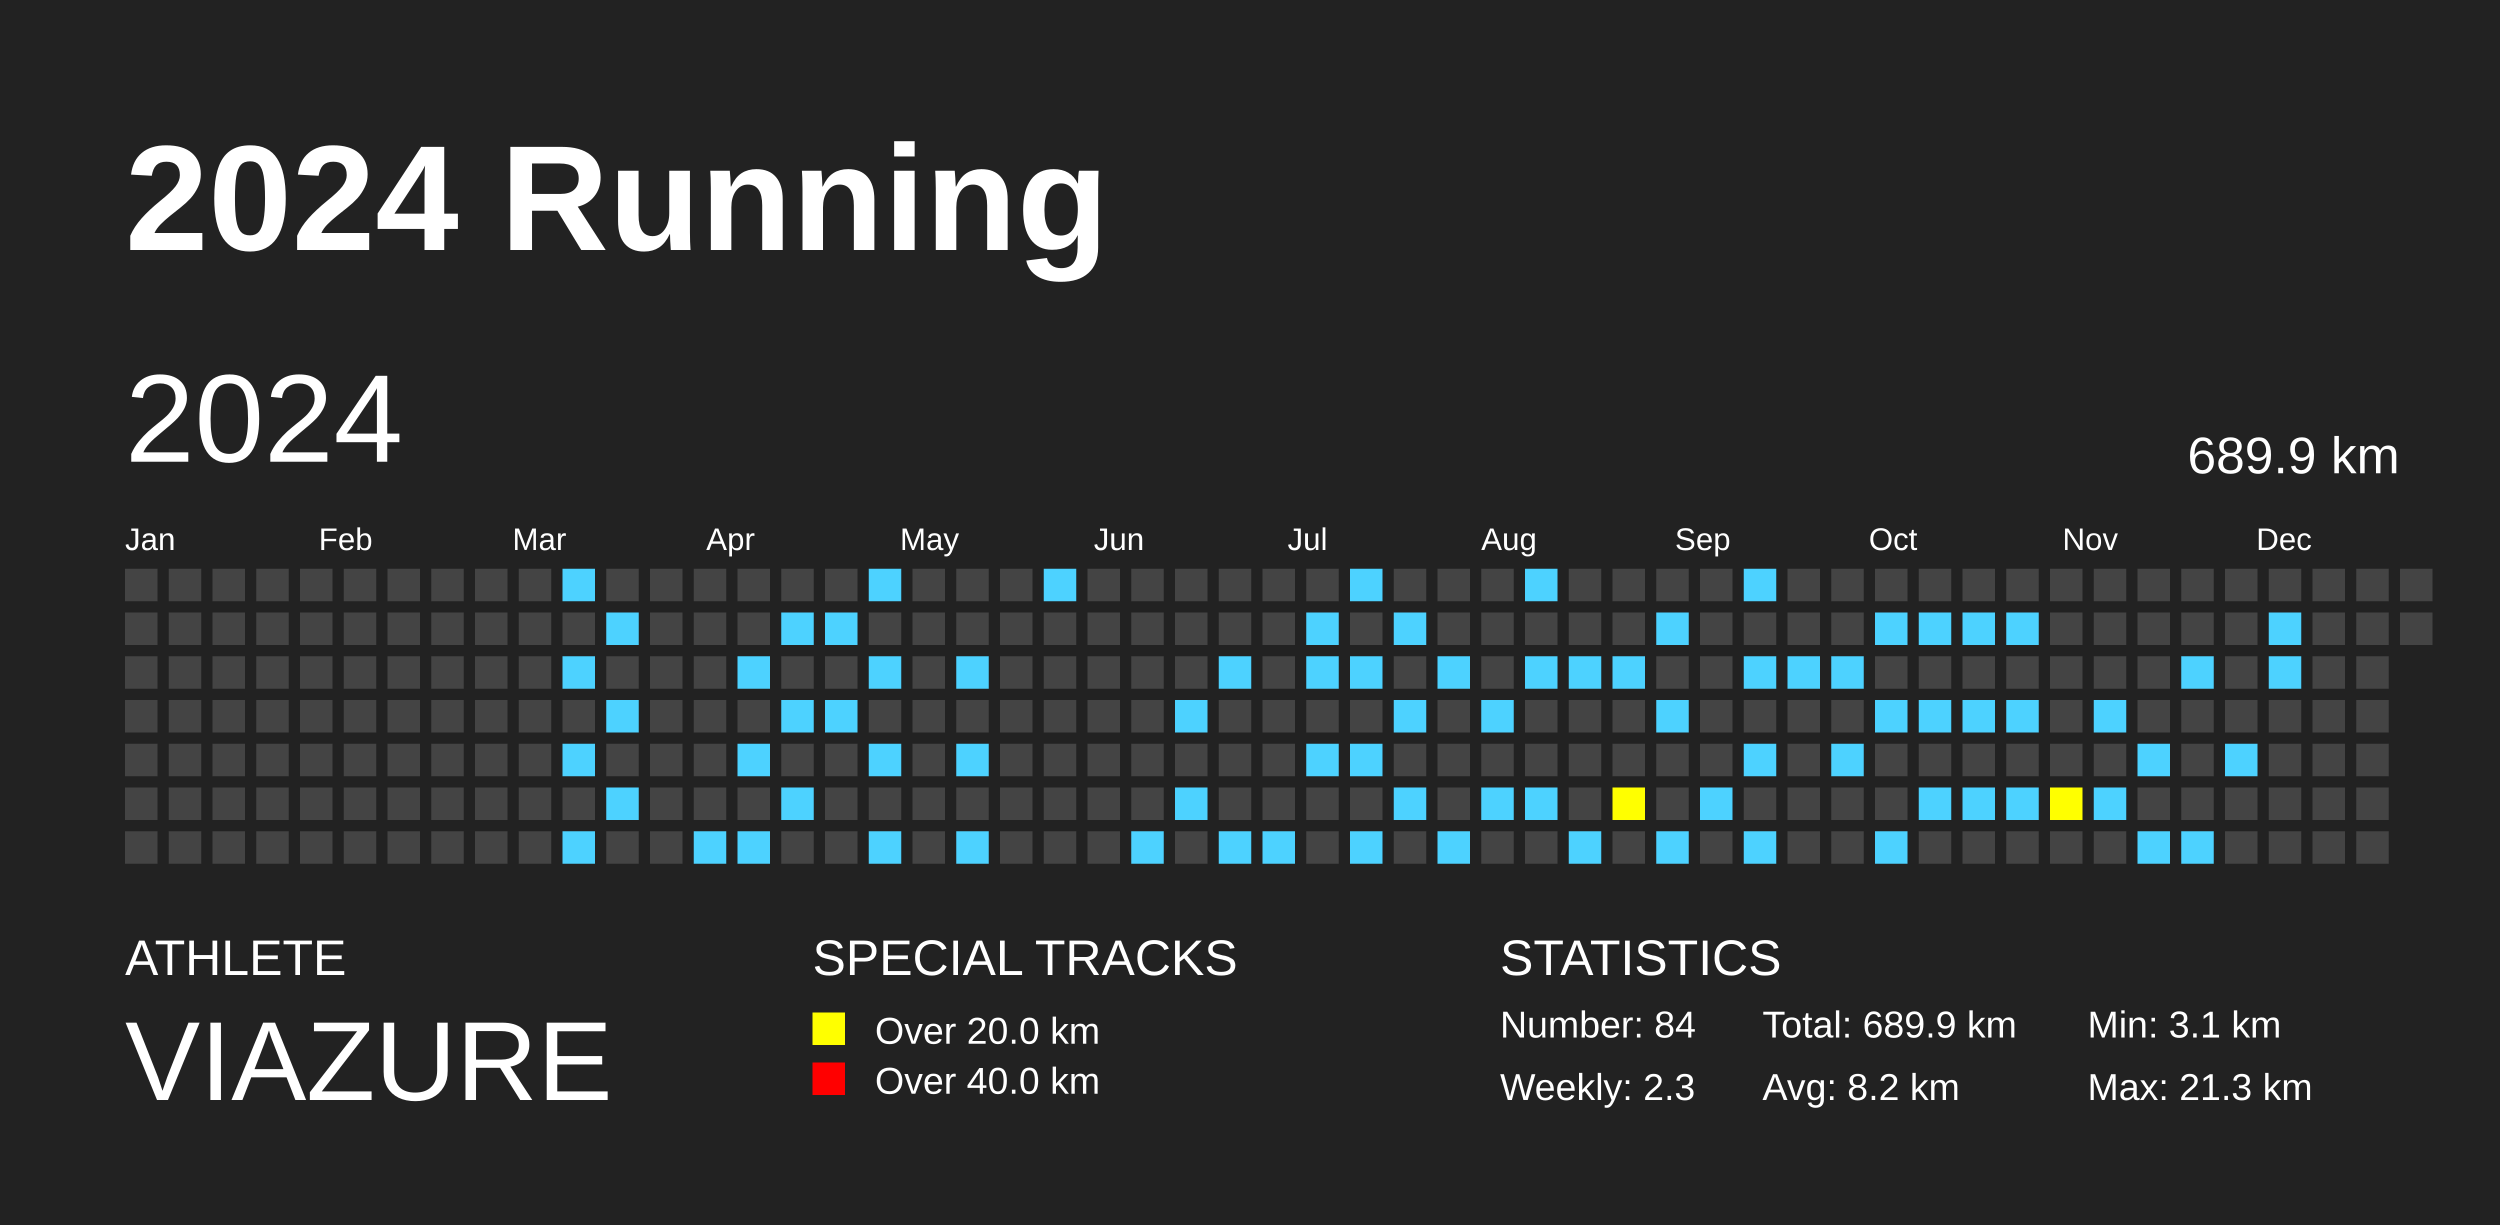
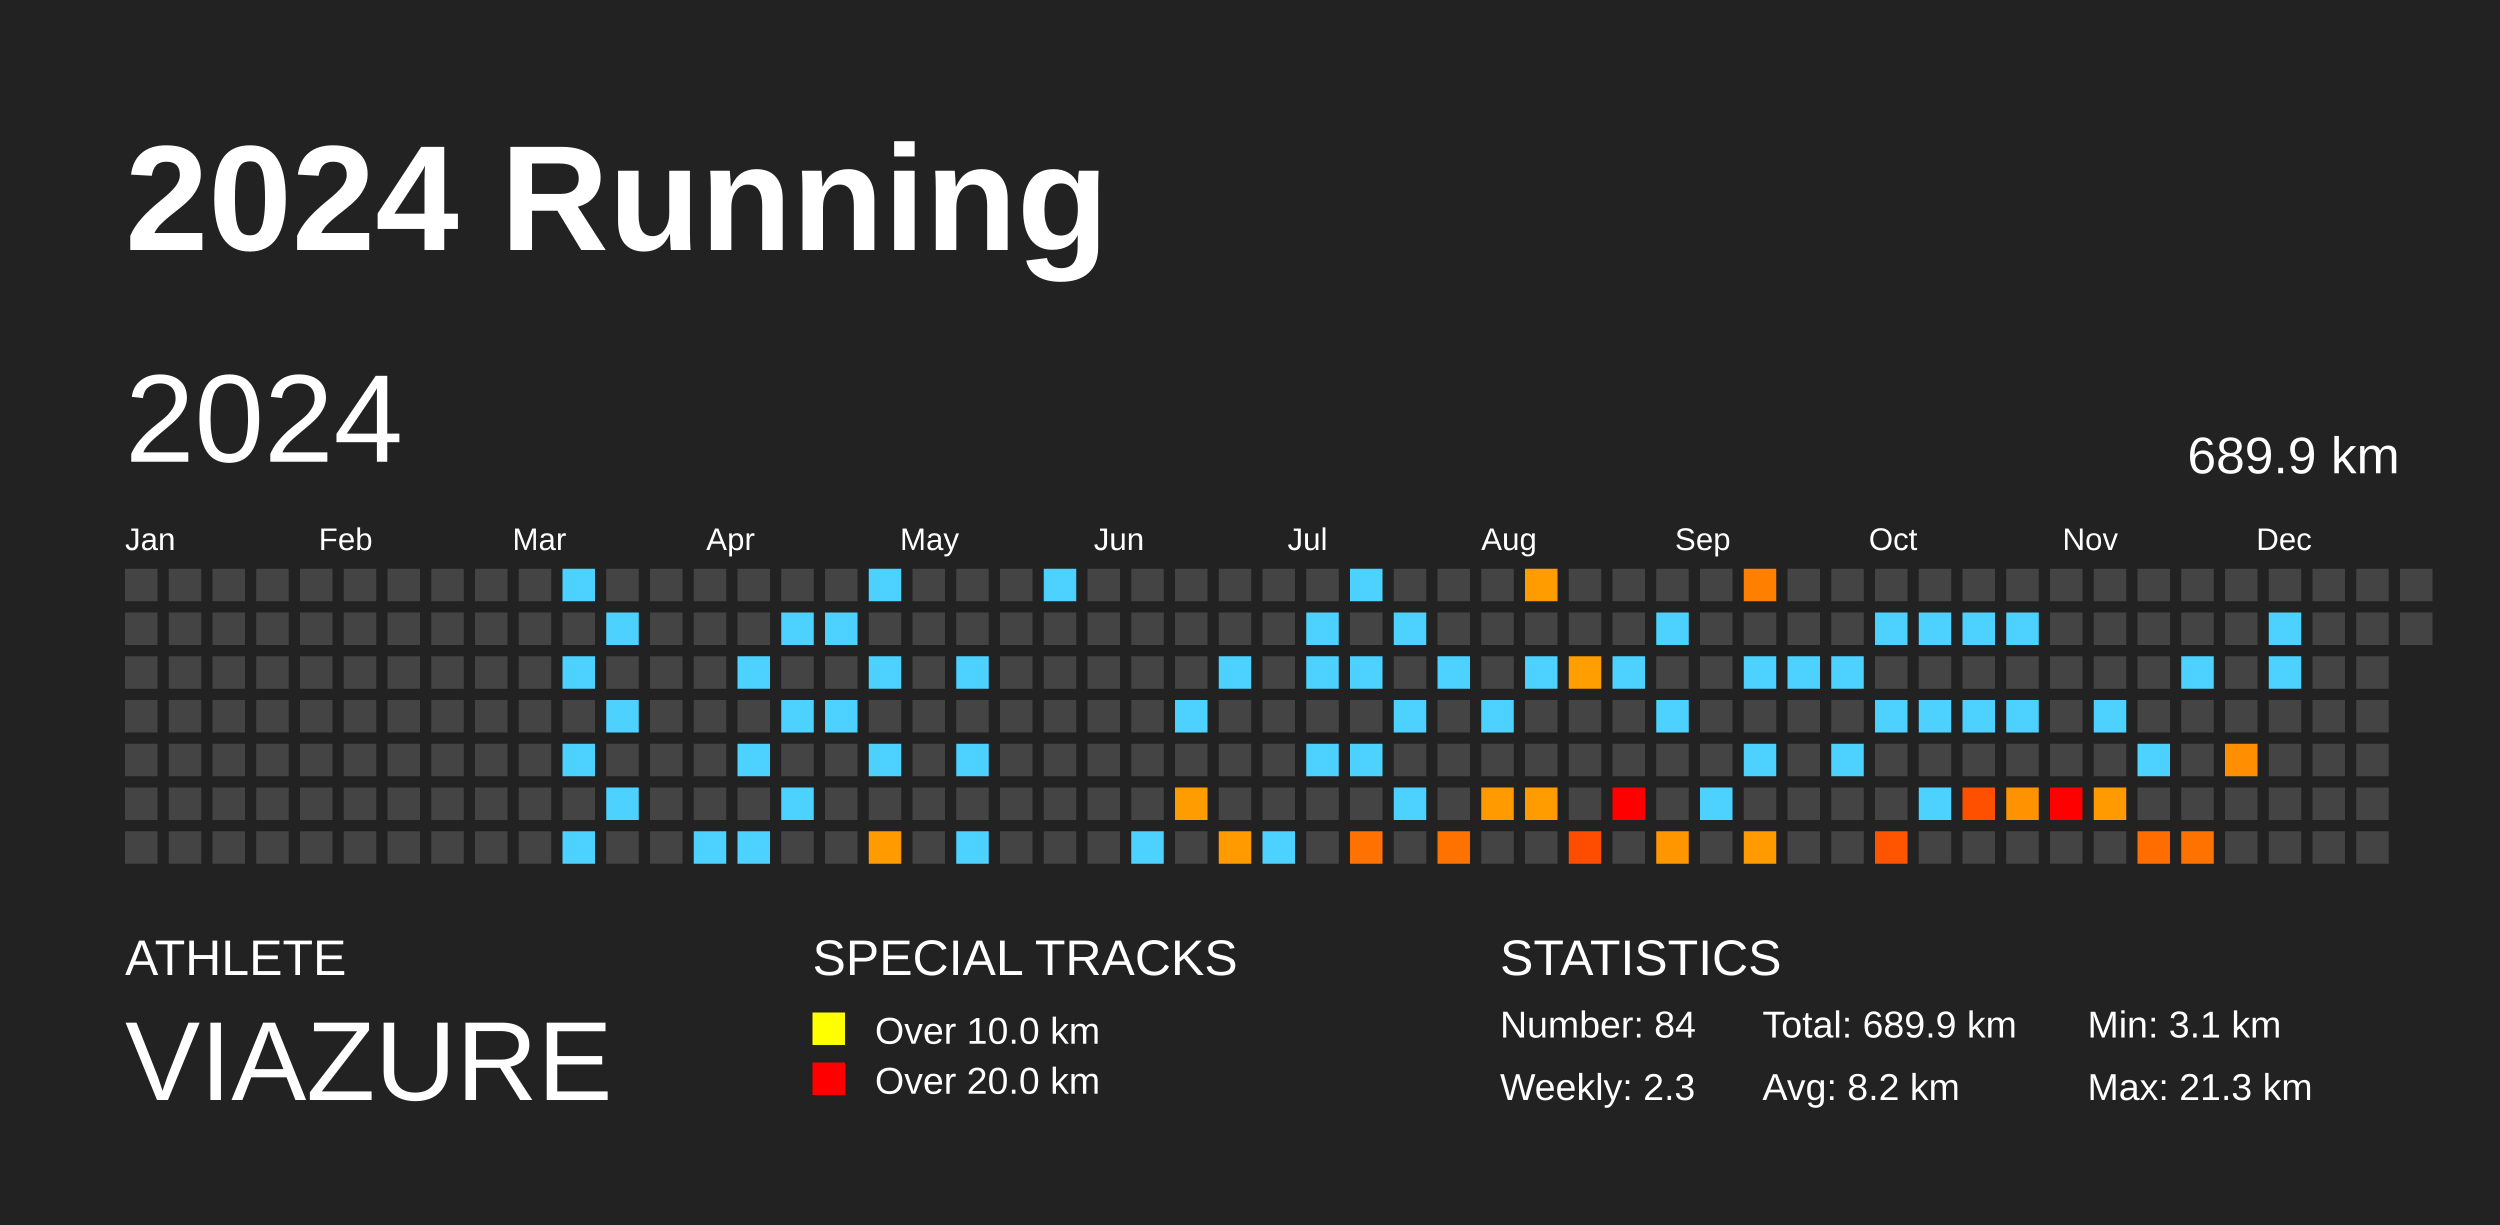
<svg xmlns="http://www.w3.org/2000/svg" baseProfile="full" height="98mm" version="1.1" viewBox="0,0,200,98" width="200mm">
  <defs />
  <rect fill="#222222" height="98" width="200" x="0" y="0" />
  <text fill="#FFFFFF" style="font-size:12px; font-family:Arial; font-weight:bold;" x="10" y="20">2024 Running</text>
  <text fill="#FFFFFF" style="font-size:4px; font-family:Arial" x="10" y="78">ATHLETE</text>
  <text fill="#FFFFFF" style="font-size:9px; font-family:Arial" x="10" y="88">VIAZURE</text>
  <text fill="#FFFFFF" style="font-size:4px; font-family:Arial" x="65" y="78">SPECIAL TRACKS</text>
  <rect fill="yellow" height="2.6" width="2.6" x="65" y="81" />
-   <text fill="#FFFFFF" style="font-size:3px; font-family:Arial" x="70" y="83.5">Over 20.0 km</text>
+   <text fill="#FFFFFF" style="font-size:3px; font-family:Arial" x="70" y="83.5">Over 10.0 km</text>
  <rect fill="red" height="2.6" width="2.6" x="65" y="85" />
-   <text fill="#FFFFFF" style="font-size:3px; font-family:Arial" x="70" y="87.5">Over 40.0 km</text>
+   <text fill="#FFFFFF" style="font-size:3px; font-family:Arial" x="70" y="87.5">Over 20.0 km</text>
  <text fill="#FFFFFF" style="font-size:4px; font-family:Arial" x="120" y="78">STATISTICS</text>
  <text fill="#FFFFFF" style="font-size:3px; font-family:Arial" x="120" y="83">Number: 84</text>
  <text fill="#FFFFFF" style="font-size:3px; font-family:Arial" x="120" y="88">Weekly: 2.3</text>
  <text fill="#FFFFFF" style="font-size:3px; font-family:Arial" x="141" y="83">Total: 689.9 km</text>
  <text fill="#FFFFFF" style="font-size:3px; font-family:Arial" x="141" y="88">Avg: 8.2 km</text>
  <text fill="#FFFFFF" style="font-size:3px; font-family:Arial" x="167" y="83">Min: 3.1 km</text>
  <text fill="#FFFFFF" style="font-size:3px; font-family:Arial" x="167" y="88">Max: 21.3 km</text>
  <text dominant-baseline="hanging" fill="#FFFFFF" style="font-size:10.0px; font-family:Arial;" x="10" y="30">2024</text>
  <text dominant-baseline="hanging" fill="#FFFFFF" style="font-size:4.125px; font-family:Arial;" x="175" y="35">689.9 km</text>
  <text fill="#FFFFFF" style="font-size:2.5px; font-family:Arial" x="10.0" y="44">Jan</text>
  <text fill="#FFFFFF" style="font-size:2.5px; font-family:Arial" x="25.5" y="44">Feb</text>
  <text fill="#FFFFFF" style="font-size:2.5px; font-family:Arial" x="41.0" y="44">Mar</text>
  <text fill="#FFFFFF" style="font-size:2.5px; font-family:Arial" x="56.5" y="44">Apr</text>
  <text fill="#FFFFFF" style="font-size:2.5px; font-family:Arial" x="72.0" y="44">May</text>
  <text fill="#FFFFFF" style="font-size:2.5px; font-family:Arial" x="87.5" y="44">Jun</text>
  <text fill="#FFFFFF" style="font-size:2.5px; font-family:Arial" x="103.0" y="44">Jul</text>
  <text fill="#FFFFFF" style="font-size:2.5px; font-family:Arial" x="118.5" y="44">Aug</text>
  <text fill="#FFFFFF" style="font-size:2.5px; font-family:Arial" x="134.0" y="44">Sep</text>
  <text fill="#FFFFFF" style="font-size:2.5px; font-family:Arial" x="149.5" y="44">Oct</text>
  <text fill="#FFFFFF" style="font-size:2.5px; font-family:Arial" x="165.0" y="44">Nov</text>
  <text fill="#FFFFFF" style="font-size:2.5px; font-family:Arial" x="180.5" y="44">Dec</text>
  <rect fill="#444444" height="2.6" width="2.6" x="10.0" y="45.5" />
  <rect fill="#444444" height="2.6" width="2.6" x="10.0" y="49.0" />
  <rect fill="#444444" height="2.6" width="2.6" x="10.0" y="52.5" />
  <rect fill="#444444" height="2.6" width="2.6" x="10.0" y="56.0" />
  <rect fill="#444444" height="2.6" width="2.6" x="10.0" y="59.5" />
  <rect fill="#444444" height="2.6" width="2.6" x="10.0" y="63.0" />
  <rect fill="#444444" height="2.6" width="2.6" x="10.0" y="66.5" />
  <rect fill="#444444" height="2.6" width="2.6" x="13.5" y="45.5" />
  <rect fill="#444444" height="2.6" width="2.6" x="13.5" y="49.0" />
  <rect fill="#444444" height="2.6" width="2.6" x="13.5" y="52.5" />
  <rect fill="#444444" height="2.6" width="2.6" x="13.5" y="56.0" />
  <rect fill="#444444" height="2.6" width="2.6" x="13.5" y="59.5" />
  <rect fill="#444444" height="2.6" width="2.6" x="13.5" y="63.0" />
  <rect fill="#444444" height="2.6" width="2.6" x="13.5" y="66.5" />
  <rect fill="#444444" height="2.6" width="2.6" x="17.0" y="45.5" />
  <rect fill="#444444" height="2.6" width="2.6" x="17.0" y="49.0" />
  <rect fill="#444444" height="2.6" width="2.6" x="17.0" y="52.5" />
  <rect fill="#444444" height="2.6" width="2.6" x="17.0" y="56.0" />
  <rect fill="#444444" height="2.6" width="2.6" x="17.0" y="59.5" />
  <rect fill="#444444" height="2.6" width="2.6" x="17.0" y="63.0" />
  <rect fill="#444444" height="2.6" width="2.6" x="17.0" y="66.5" />
  <rect fill="#444444" height="2.6" width="2.6" x="20.5" y="45.5" />
  <rect fill="#444444" height="2.6" width="2.6" x="20.5" y="49.0" />
  <rect fill="#444444" height="2.6" width="2.6" x="20.5" y="52.5" />
  <rect fill="#444444" height="2.6" width="2.6" x="20.5" y="56.0" />
  <rect fill="#444444" height="2.6" width="2.6" x="20.5" y="59.5" />
  <rect fill="#444444" height="2.6" width="2.6" x="20.5" y="63.0" />
  <rect fill="#444444" height="2.6" width="2.6" x="20.5" y="66.5" />
  <rect fill="#444444" height="2.6" width="2.6" x="24.0" y="45.5" />
  <rect fill="#444444" height="2.6" width="2.6" x="24.0" y="49.0" />
  <rect fill="#444444" height="2.6" width="2.6" x="24.0" y="52.5" />
  <rect fill="#444444" height="2.6" width="2.6" x="24.0" y="56.0" />
  <rect fill="#444444" height="2.6" width="2.6" x="24.0" y="59.5" />
  <rect fill="#444444" height="2.6" width="2.6" x="24.0" y="63.0" />
  <rect fill="#444444" height="2.6" width="2.6" x="24.0" y="66.5" />
  <rect fill="#444444" height="2.6" width="2.6" x="27.5" y="45.5" />
  <rect fill="#444444" height="2.6" width="2.6" x="27.5" y="49.0" />
  <rect fill="#444444" height="2.6" width="2.6" x="27.5" y="52.5" />
  <rect fill="#444444" height="2.6" width="2.6" x="27.5" y="56.0" />
  <rect fill="#444444" height="2.6" width="2.6" x="27.5" y="59.5" />
  <rect fill="#444444" height="2.6" width="2.6" x="27.5" y="63.0" />
  <rect fill="#444444" height="2.6" width="2.6" x="27.5" y="66.5" />
  <rect fill="#444444" height="2.6" width="2.6" x="31.0" y="45.5" />
  <rect fill="#444444" height="2.6" width="2.6" x="31.0" y="49.0" />
  <rect fill="#444444" height="2.6" width="2.6" x="31.0" y="52.5" />
  <rect fill="#444444" height="2.6" width="2.6" x="31.0" y="56.0" />
  <rect fill="#444444" height="2.6" width="2.6" x="31.0" y="59.5" />
  <rect fill="#444444" height="2.6" width="2.6" x="31.0" y="63.0" />
  <rect fill="#444444" height="2.6" width="2.6" x="31.0" y="66.5" />
  <rect fill="#444444" height="2.6" width="2.6" x="34.5" y="45.5" />
  <rect fill="#444444" height="2.6" width="2.6" x="34.5" y="49.0" />
  <rect fill="#444444" height="2.6" width="2.6" x="34.5" y="52.5" />
  <rect fill="#444444" height="2.6" width="2.6" x="34.5" y="56.0" />
  <rect fill="#444444" height="2.6" width="2.6" x="34.5" y="59.5" />
  <rect fill="#444444" height="2.6" width="2.6" x="34.5" y="63.0" />
  <rect fill="#444444" height="2.6" width="2.6" x="34.5" y="66.5" />
  <rect fill="#444444" height="2.6" width="2.6" x="38.0" y="45.5" />
  <rect fill="#444444" height="2.6" width="2.6" x="38.0" y="49.0" />
  <rect fill="#444444" height="2.6" width="2.6" x="38.0" y="52.5" />
  <rect fill="#444444" height="2.6" width="2.6" x="38.0" y="56.0" />
  <rect fill="#444444" height="2.6" width="2.6" x="38.0" y="59.5" />
  <rect fill="#444444" height="2.6" width="2.6" x="38.0" y="63.0" />
  <rect fill="#444444" height="2.6" width="2.6" x="38.0" y="66.5" />
  <rect fill="#444444" height="2.6" width="2.6" x="41.5" y="45.5" />
  <rect fill="#444444" height="2.6" width="2.6" x="41.5" y="49.0" />
  <rect fill="#444444" height="2.6" width="2.6" x="41.5" y="52.5" />
  <rect fill="#444444" height="2.6" width="2.6" x="41.5" y="56.0" />
  <rect fill="#444444" height="2.6" width="2.6" x="41.5" y="59.5" />
  <rect fill="#444444" height="2.6" width="2.6" x="41.5" y="63.0" />
  <rect fill="#444444" height="2.6" width="2.6" x="41.5" y="66.5" />
-   <rect fill="#4DD2FF" height="2.6" width="2.6" x="45.0" y="45.5" />
+   <rect fill="#4dd2ff" height="2.6" width="2.6" x="45.0" y="45.5" />
  <rect fill="#444444" height="2.6" width="2.6" x="45.0" y="49.0" />
-   <rect fill="#4DD2FF" height="2.6" width="2.6" x="45.0" y="52.5" />
+   <rect fill="#4dd2ff" height="2.6" width="2.6" x="45.0" y="52.5" />
  <rect fill="#444444" height="2.6" width="2.6" x="45.0" y="56.0" />
-   <rect fill="#4DD2FF" height="2.6" width="2.6" x="45.0" y="59.5" />
+   <rect fill="#4dd2ff" height="2.6" width="2.6" x="45.0" y="59.5" />
  <rect fill="#444444" height="2.6" width="2.6" x="45.0" y="63.0" />
-   <rect fill="#4DD2FF" height="2.6" width="2.6" x="45.0" y="66.5" />
+   <rect fill="#4dd2ff" height="2.6" width="2.6" x="45.0" y="66.5" />
  <rect fill="#444444" height="2.6" width="2.6" x="48.5" y="45.5" />
-   <rect fill="#4DD2FF" height="2.6" width="2.6" x="48.5" y="49.0" />
+   <rect fill="#4dd2ff" height="2.6" width="2.6" x="48.5" y="49.0" />
  <rect fill="#444444" height="2.6" width="2.6" x="48.5" y="52.5" />
-   <rect fill="#4DD2FF" height="2.6" width="2.6" x="48.5" y="56.0" />
+   <rect fill="#4dd2ff" height="2.6" width="2.6" x="48.5" y="56.0" />
  <rect fill="#444444" height="2.6" width="2.6" x="48.5" y="59.5" />
-   <rect fill="#4DD2FF" height="2.6" width="2.6" x="48.5" y="63.0" />
+   <rect fill="#4dd2ff" height="2.6" width="2.6" x="48.5" y="63.0" />
  <rect fill="#444444" height="2.6" width="2.6" x="48.5" y="66.5" />
  <rect fill="#444444" height="2.6" width="2.6" x="52.0" y="45.5" />
  <rect fill="#444444" height="2.6" width="2.6" x="52.0" y="49.0" />
  <rect fill="#444444" height="2.6" width="2.6" x="52.0" y="52.5" />
  <rect fill="#444444" height="2.6" width="2.6" x="52.0" y="56.0" />
  <rect fill="#444444" height="2.6" width="2.6" x="52.0" y="59.5" />
  <rect fill="#444444" height="2.6" width="2.6" x="52.0" y="63.0" />
  <rect fill="#444444" height="2.6" width="2.6" x="52.0" y="66.5" />
  <rect fill="#444444" height="2.6" width="2.6" x="55.5" y="45.5" />
  <rect fill="#444444" height="2.6" width="2.6" x="55.5" y="49.0" />
  <rect fill="#444444" height="2.6" width="2.6" x="55.5" y="52.5" />
  <rect fill="#444444" height="2.6" width="2.6" x="55.5" y="56.0" />
  <rect fill="#444444" height="2.6" width="2.6" x="55.5" y="59.5" />
  <rect fill="#444444" height="2.6" width="2.6" x="55.5" y="63.0" />
-   <rect fill="#4DD2FF" height="2.6" width="2.6" x="55.5" y="66.5" />
+   <rect fill="#4dd2ff" height="2.6" width="2.6" x="55.5" y="66.5" />
  <rect fill="#444444" height="2.6" width="2.6" x="59.0" y="45.5" />
  <rect fill="#444444" height="2.6" width="2.6" x="59.0" y="49.0" />
-   <rect fill="#4DD2FF" height="2.6" width="2.6" x="59.0" y="52.5" />
+   <rect fill="#4dd2ff" height="2.6" width="2.6" x="59.0" y="52.5" />
  <rect fill="#444444" height="2.6" width="2.6" x="59.0" y="56.0" />
-   <rect fill="#4DD2FF" height="2.6" width="2.6" x="59.0" y="59.5" />
+   <rect fill="#4dd2ff" height="2.6" width="2.6" x="59.0" y="59.5" />
  <rect fill="#444444" height="2.6" width="2.6" x="59.0" y="63.0" />
-   <rect fill="#4DD2FF" height="2.6" width="2.6" x="59.0" y="66.5" />
+   <rect fill="#4dd2ff" height="2.6" width="2.6" x="59.0" y="66.5" />
  <rect fill="#444444" height="2.6" width="2.6" x="62.5" y="45.5" />
-   <rect fill="#4DD2FF" height="2.6" width="2.6" x="62.5" y="49.0" />
+   <rect fill="#4dd2ff" height="2.6" width="2.6" x="62.5" y="49.0" />
  <rect fill="#444444" height="2.6" width="2.6" x="62.5" y="52.5" />
-   <rect fill="#4DD2FF" height="2.6" width="2.6" x="62.5" y="56.0" />
+   <rect fill="#4dd2ff" height="2.6" width="2.6" x="62.5" y="56.0" />
  <rect fill="#444444" height="2.6" width="2.6" x="62.5" y="59.5" />
-   <rect fill="#4DD2FF" height="2.6" width="2.6" x="62.5" y="63.0" />
+   <rect fill="#4dd2ff" height="2.6" width="2.6" x="62.5" y="63.0" />
  <rect fill="#444444" height="2.6" width="2.6" x="62.5" y="66.5" />
  <rect fill="#444444" height="2.6" width="2.6" x="66.0" y="45.5" />
-   <rect fill="#4DD2FF" height="2.6" width="2.6" x="66.0" y="49.0" />
+   <rect fill="#4dd2ff" height="2.6" width="2.6" x="66.0" y="49.0" />
  <rect fill="#444444" height="2.6" width="2.6" x="66.0" y="52.5" />
-   <rect fill="#4DD2FF" height="2.6" width="2.6" x="66.0" y="56.0" />
+   <rect fill="#4dd2ff" height="2.6" width="2.6" x="66.0" y="56.0" />
  <rect fill="#444444" height="2.6" width="2.6" x="66.0" y="59.5" />
  <rect fill="#444444" height="2.6" width="2.6" x="66.0" y="63.0" />
  <rect fill="#444444" height="2.6" width="2.6" x="66.0" y="66.5" />
-   <rect fill="#4DD2FF" height="2.6" width="2.6" x="69.5" y="45.5" />
+   <rect fill="#4dd2ff" height="2.6" width="2.6" x="69.5" y="45.5" />
  <rect fill="#444444" height="2.6" width="2.6" x="69.5" y="49.0" />
-   <rect fill="#4DD2FF" height="2.6" width="2.6" x="69.5" y="52.5" />
+   <rect fill="#4dd2ff" height="2.6" width="2.6" x="69.5" y="52.5" />
  <rect fill="#444444" height="2.6" width="2.6" x="69.5" y="56.0" />
-   <rect fill="#4DD2FF" height="2.6" width="2.6" x="69.5" y="59.5" />
+   <rect fill="#4dd2ff" height="2.6" width="2.6" x="69.5" y="59.5" />
  <rect fill="#444444" height="2.6" width="2.6" x="69.5" y="63.0" />
-   <rect fill="#4DD2FF" height="2.6" width="2.6" x="69.5" y="66.5" />
+   <rect fill="#ff9b00" height="2.6" width="2.6" x="69.5" y="66.5" />
  <rect fill="#444444" height="2.6" width="2.6" x="73.0" y="45.5" />
  <rect fill="#444444" height="2.6" width="2.6" x="73.0" y="49.0" />
  <rect fill="#444444" height="2.6" width="2.6" x="73.0" y="52.5" />
  <rect fill="#444444" height="2.6" width="2.6" x="73.0" y="56.0" />
  <rect fill="#444444" height="2.6" width="2.6" x="73.0" y="59.5" />
  <rect fill="#444444" height="2.6" width="2.6" x="73.0" y="63.0" />
  <rect fill="#444444" height="2.6" width="2.6" x="73.0" y="66.5" />
  <rect fill="#444444" height="2.6" width="2.6" x="76.5" y="45.5" />
  <rect fill="#444444" height="2.6" width="2.6" x="76.5" y="49.0" />
-   <rect fill="#4DD2FF" height="2.6" width="2.6" x="76.5" y="52.5" />
+   <rect fill="#4dd2ff" height="2.6" width="2.6" x="76.5" y="52.5" />
  <rect fill="#444444" height="2.6" width="2.6" x="76.5" y="56.0" />
-   <rect fill="#4DD2FF" height="2.6" width="2.6" x="76.5" y="59.5" />
+   <rect fill="#4dd2ff" height="2.6" width="2.6" x="76.5" y="59.5" />
  <rect fill="#444444" height="2.6" width="2.6" x="76.5" y="63.0" />
-   <rect fill="#4DD2FF" height="2.6" width="2.6" x="76.5" y="66.5" />
+   <rect fill="#4dd2ff" height="2.6" width="2.6" x="76.5" y="66.5" />
  <rect fill="#444444" height="2.6" width="2.6" x="80.0" y="45.5" />
  <rect fill="#444444" height="2.6" width="2.6" x="80.0" y="49.0" />
  <rect fill="#444444" height="2.6" width="2.6" x="80.0" y="52.5" />
  <rect fill="#444444" height="2.6" width="2.6" x="80.0" y="56.0" />
  <rect fill="#444444" height="2.6" width="2.6" x="80.0" y="59.5" />
  <rect fill="#444444" height="2.6" width="2.6" x="80.0" y="63.0" />
  <rect fill="#444444" height="2.6" width="2.6" x="80.0" y="66.5" />
-   <rect fill="#4DD2FF" height="2.6" width="2.6" x="83.5" y="45.5" />
+   <rect fill="#4dd2ff" height="2.6" width="2.6" x="83.5" y="45.5" />
  <rect fill="#444444" height="2.6" width="2.6" x="83.5" y="49.0" />
  <rect fill="#444444" height="2.6" width="2.6" x="83.5" y="52.5" />
  <rect fill="#444444" height="2.6" width="2.6" x="83.5" y="56.0" />
  <rect fill="#444444" height="2.6" width="2.6" x="83.5" y="59.5" />
  <rect fill="#444444" height="2.6" width="2.6" x="83.5" y="63.0" />
  <rect fill="#444444" height="2.6" width="2.6" x="83.5" y="66.5" />
  <rect fill="#444444" height="2.6" width="2.6" x="87.0" y="45.5" />
  <rect fill="#444444" height="2.6" width="2.6" x="87.0" y="49.0" />
  <rect fill="#444444" height="2.6" width="2.6" x="87.0" y="52.5" />
  <rect fill="#444444" height="2.6" width="2.6" x="87.0" y="56.0" />
  <rect fill="#444444" height="2.6" width="2.6" x="87.0" y="59.5" />
  <rect fill="#444444" height="2.6" width="2.6" x="87.0" y="63.0" />
  <rect fill="#444444" height="2.6" width="2.6" x="87.0" y="66.5" />
  <rect fill="#444444" height="2.6" width="2.6" x="90.5" y="45.5" />
  <rect fill="#444444" height="2.6" width="2.6" x="90.5" y="49.0" />
  <rect fill="#444444" height="2.6" width="2.6" x="90.5" y="52.5" />
  <rect fill="#444444" height="2.6" width="2.6" x="90.5" y="56.0" />
  <rect fill="#444444" height="2.6" width="2.6" x="90.5" y="59.5" />
  <rect fill="#444444" height="2.6" width="2.6" x="90.5" y="63.0" />
-   <rect fill="#4DD2FF" height="2.6" width="2.6" x="90.5" y="66.5" />
+   <rect fill="#4dd2ff" height="2.6" width="2.6" x="90.5" y="66.5" />
  <rect fill="#444444" height="2.6" width="2.6" x="94.0" y="45.5" />
  <rect fill="#444444" height="2.6" width="2.6" x="94.0" y="49.0" />
  <rect fill="#444444" height="2.6" width="2.6" x="94.0" y="52.5" />
-   <rect fill="#4DD2FF" height="2.6" width="2.6" x="94.0" y="56.0" />
+   <rect fill="#4dd2ff" height="2.6" width="2.6" x="94.0" y="56.0" />
  <rect fill="#444444" height="2.6" width="2.6" x="94.0" y="59.5" />
-   <rect fill="#4DD2FF" height="2.6" width="2.6" x="94.0" y="63.0" />
+   <rect fill="#ff9d00" height="2.6" width="2.6" x="94.0" y="63.0" />
  <rect fill="#444444" height="2.6" width="2.6" x="94.0" y="66.5" />
  <rect fill="#444444" height="2.6" width="2.6" x="97.5" y="45.5" />
  <rect fill="#444444" height="2.6" width="2.6" x="97.5" y="49.0" />
-   <rect fill="#4DD2FF" height="2.6" width="2.6" x="97.5" y="52.5" />
+   <rect fill="#4dd2ff" height="2.6" width="2.6" x="97.5" y="52.5" />
  <rect fill="#444444" height="2.6" width="2.6" x="97.5" y="56.0" />
  <rect fill="#444444" height="2.6" width="2.6" x="97.5" y="59.5" />
  <rect fill="#444444" height="2.6" width="2.6" x="97.5" y="63.0" />
-   <rect fill="#4DD2FF" height="2.6" width="2.6" x="97.5" y="66.5" />
+   <rect fill="#ff9a00" height="2.6" width="2.6" x="97.5" y="66.5" />
  <rect fill="#444444" height="2.6" width="2.6" x="101.0" y="45.5" />
  <rect fill="#444444" height="2.6" width="2.6" x="101.0" y="49.0" />
  <rect fill="#444444" height="2.6" width="2.6" x="101.0" y="52.5" />
  <rect fill="#444444" height="2.6" width="2.6" x="101.0" y="56.0" />
  <rect fill="#444444" height="2.6" width="2.6" x="101.0" y="59.5" />
  <rect fill="#444444" height="2.6" width="2.6" x="101.0" y="63.0" />
-   <rect fill="#4DD2FF" height="2.6" width="2.6" x="101.0" y="66.5" />
+   <rect fill="#4dd2ff" height="2.6" width="2.6" x="101.0" y="66.5" />
  <rect fill="#444444" height="2.6" width="2.6" x="104.5" y="45.5" />
-   <rect fill="#4DD2FF" height="2.6" width="2.6" x="104.5" y="49.0" />
-   <rect fill="#4DD2FF" height="2.6" width="2.6" x="104.5" y="52.5" />
+   <rect fill="#4dd2ff" height="2.6" width="2.6" x="104.5" y="49.0" />
+   <rect fill="#4dd2ff" height="2.6" width="2.6" x="104.5" y="52.5" />
  <rect fill="#444444" height="2.6" width="2.6" x="104.5" y="56.0" />
-   <rect fill="#4DD2FF" height="2.6" width="2.6" x="104.5" y="59.5" />
+   <rect fill="#4dd2ff" height="2.6" width="2.6" x="104.5" y="59.5" />
  <rect fill="#444444" height="2.6" width="2.6" x="104.5" y="63.0" />
  <rect fill="#444444" height="2.6" width="2.6" x="104.5" y="66.5" />
-   <rect fill="#4DD2FF" height="2.6" width="2.6" x="108.0" y="45.5" />
+   <rect fill="#4dd2ff" height="2.6" width="2.6" x="108.0" y="45.5" />
  <rect fill="#444444" height="2.6" width="2.6" x="108.0" y="49.0" />
-   <rect fill="#4DD2FF" height="2.6" width="2.6" x="108.0" y="52.5" />
+   <rect fill="#4dd2ff" height="2.6" width="2.6" x="108.0" y="52.5" />
  <rect fill="#444444" height="2.6" width="2.6" x="108.0" y="56.0" />
-   <rect fill="#4DD2FF" height="2.6" width="2.6" x="108.0" y="59.5" />
+   <rect fill="#4dd2ff" height="2.6" width="2.6" x="108.0" y="59.5" />
  <rect fill="#444444" height="2.6" width="2.6" x="108.0" y="63.0" />
-   <rect fill="#4DD2FF" height="2.6" width="2.6" x="108.0" y="66.5" />
+   <rect fill="#ff7100" height="2.6" width="2.6" x="108.0" y="66.5" />
  <rect fill="#444444" height="2.6" width="2.6" x="111.5" y="45.5" />
-   <rect fill="#4DD2FF" height="2.6" width="2.6" x="111.5" y="49.0" />
+   <rect fill="#4dd2ff" height="2.6" width="2.6" x="111.5" y="49.0" />
  <rect fill="#444444" height="2.6" width="2.6" x="111.5" y="52.5" />
-   <rect fill="#4DD2FF" height="2.6" width="2.6" x="111.5" y="56.0" />
+   <rect fill="#4dd2ff" height="2.6" width="2.6" x="111.5" y="56.0" />
  <rect fill="#444444" height="2.6" width="2.6" x="111.5" y="59.5" />
-   <rect fill="#4DD2FF" height="2.6" width="2.6" x="111.5" y="63.0" />
+   <rect fill="#4dd2ff" height="2.6" width="2.6" x="111.5" y="63.0" />
  <rect fill="#444444" height="2.6" width="2.6" x="111.5" y="66.5" />
  <rect fill="#444444" height="2.6" width="2.6" x="115.0" y="45.5" />
  <rect fill="#444444" height="2.6" width="2.6" x="115.0" y="49.0" />
-   <rect fill="#4DD2FF" height="2.6" width="2.6" x="115.0" y="52.5" />
+   <rect fill="#4dd2ff" height="2.6" width="2.6" x="115.0" y="52.5" />
  <rect fill="#444444" height="2.6" width="2.6" x="115.0" y="56.0" />
  <rect fill="#444444" height="2.6" width="2.6" x="115.0" y="59.5" />
  <rect fill="#444444" height="2.6" width="2.6" x="115.0" y="63.0" />
-   <rect fill="#4DD2FF" height="2.6" width="2.6" x="115.0" y="66.5" />
+   <rect fill="#ff7200" height="2.6" width="2.6" x="115.0" y="66.5" />
  <rect fill="#444444" height="2.6" width="2.6" x="118.5" y="45.5" />
  <rect fill="#444444" height="2.6" width="2.6" x="118.5" y="49.0" />
  <rect fill="#444444" height="2.6" width="2.6" x="118.5" y="52.5" />
-   <rect fill="#4DD2FF" height="2.6" width="2.6" x="118.5" y="56.0" />
+   <rect fill="#4dd2ff" height="2.6" width="2.6" x="118.5" y="56.0" />
  <rect fill="#444444" height="2.6" width="2.6" x="118.5" y="59.5" />
-   <rect fill="#4DD2FF" height="2.6" width="2.6" x="118.5" y="63.0" />
+   <rect fill="#ff9b00" height="2.6" width="2.6" x="118.5" y="63.0" />
  <rect fill="#444444" height="2.6" width="2.6" x="118.5" y="66.5" />
-   <rect fill="#4DD2FF" height="2.6" width="2.6" x="122.0" y="45.5" />
+   <rect fill="#ff9d00" height="2.6" width="2.6" x="122.0" y="45.5" />
  <rect fill="#444444" height="2.6" width="2.6" x="122.0" y="49.0" />
-   <rect fill="#4DD2FF" height="2.6" width="2.6" x="122.0" y="52.5" />
+   <rect fill="#4dd2ff" height="2.6" width="2.6" x="122.0" y="52.5" />
  <rect fill="#444444" height="2.6" width="2.6" x="122.0" y="56.0" />
  <rect fill="#444444" height="2.6" width="2.6" x="122.0" y="59.5" />
-   <rect fill="#4DD2FF" height="2.6" width="2.6" x="122.0" y="63.0" />
+   <rect fill="#ff9c00" height="2.6" width="2.6" x="122.0" y="63.0" />
  <rect fill="#444444" height="2.6" width="2.6" x="122.0" y="66.5" />
  <rect fill="#444444" height="2.6" width="2.6" x="125.5" y="45.5" />
  <rect fill="#444444" height="2.6" width="2.6" x="125.5" y="49.0" />
-   <rect fill="#4DD2FF" height="2.6" width="2.6" x="125.5" y="52.5" />
+   <rect fill="#ff9e00" height="2.6" width="2.6" x="125.5" y="52.5" />
  <rect fill="#444444" height="2.6" width="2.6" x="125.5" y="56.0" />
  <rect fill="#444444" height="2.6" width="2.6" x="125.5" y="59.5" />
  <rect fill="#444444" height="2.6" width="2.6" x="125.5" y="63.0" />
-   <rect fill="#4DD2FF" height="2.6" width="2.6" x="125.5" y="66.5" />
+   <rect fill="#ff4d00" height="2.6" width="2.6" x="125.5" y="66.5" />
  <rect fill="#444444" height="2.6" width="2.6" x="129.0" y="45.5" />
  <rect fill="#444444" height="2.6" width="2.6" x="129.0" y="49.0" />
-   <rect fill="#4DD2FF" height="2.6" width="2.6" x="129.0" y="52.5" />
+   <rect fill="#4dd2ff" height="2.6" width="2.6" x="129.0" y="52.5" />
  <rect fill="#444444" height="2.6" width="2.6" x="129.0" y="56.0" />
  <rect fill="#444444" height="2.6" width="2.6" x="129.0" y="59.5" />
-   <rect fill="yellow" height="2.6" width="2.6" x="129.0" y="63.0" />
+   <rect fill="red" height="2.6" width="2.6" x="129.0" y="63.0" />
  <rect fill="#444444" height="2.6" width="2.6" x="129.0" y="66.5" />
  <rect fill="#444444" height="2.6" width="2.6" x="132.5" y="45.5" />
-   <rect fill="#4DD2FF" height="2.6" width="2.6" x="132.5" y="49.0" />
+   <rect fill="#4dd2ff" height="2.6" width="2.6" x="132.5" y="49.0" />
  <rect fill="#444444" height="2.6" width="2.6" x="132.5" y="52.5" />
-   <rect fill="#4DD2FF" height="2.6" width="2.6" x="132.5" y="56.0" />
+   <rect fill="#4dd2ff" height="2.6" width="2.6" x="132.5" y="56.0" />
  <rect fill="#444444" height="2.6" width="2.6" x="132.5" y="59.5" />
  <rect fill="#444444" height="2.6" width="2.6" x="132.5" y="63.0" />
-   <rect fill="#4DD2FF" height="2.6" width="2.6" x="132.5" y="66.5" />
+   <rect fill="#ff9600" height="2.6" width="2.6" x="132.5" y="66.5" />
  <rect fill="#444444" height="2.6" width="2.6" x="136.0" y="45.5" />
  <rect fill="#444444" height="2.6" width="2.6" x="136.0" y="49.0" />
  <rect fill="#444444" height="2.6" width="2.6" x="136.0" y="52.5" />
  <rect fill="#444444" height="2.6" width="2.6" x="136.0" y="56.0" />
  <rect fill="#444444" height="2.6" width="2.6" x="136.0" y="59.5" />
-   <rect fill="#4DD2FF" height="2.6" width="2.6" x="136.0" y="63.0" />
+   <rect fill="#4dd2ff" height="2.6" width="2.6" x="136.0" y="63.0" />
  <rect fill="#444444" height="2.6" width="2.6" x="136.0" y="66.5" />
-   <rect fill="#4DD2FF" height="2.6" width="2.6" x="139.5" y="45.5" />
+   <rect fill="#ff7f00" height="2.6" width="2.6" x="139.5" y="45.5" />
  <rect fill="#444444" height="2.6" width="2.6" x="139.5" y="49.0" />
-   <rect fill="#4DD2FF" height="2.6" width="2.6" x="139.5" y="52.5" />
+   <rect fill="#4dd2ff" height="2.6" width="2.6" x="139.5" y="52.5" />
  <rect fill="#444444" height="2.6" width="2.6" x="139.5" y="56.0" />
-   <rect fill="#4DD2FF" height="2.6" width="2.6" x="139.5" y="59.5" />
+   <rect fill="#4dd2ff" height="2.6" width="2.6" x="139.5" y="59.5" />
  <rect fill="#444444" height="2.6" width="2.6" x="139.5" y="63.0" />
-   <rect fill="#4DD2FF" height="2.6" width="2.6" x="139.5" y="66.5" />
+   <rect fill="#ff9b00" height="2.6" width="2.6" x="139.5" y="66.5" />
  <rect fill="#444444" height="2.6" width="2.6" x="143.0" y="45.5" />
  <rect fill="#444444" height="2.6" width="2.6" x="143.0" y="49.0" />
-   <rect fill="#4DD2FF" height="2.6" width="2.6" x="143.0" y="52.5" />
+   <rect fill="#4dd2ff" height="2.6" width="2.6" x="143.0" y="52.5" />
  <rect fill="#444444" height="2.6" width="2.6" x="143.0" y="56.0" />
  <rect fill="#444444" height="2.6" width="2.6" x="143.0" y="59.5" />
  <rect fill="#444444" height="2.6" width="2.6" x="143.0" y="63.0" />
  <rect fill="#444444" height="2.6" width="2.6" x="143.0" y="66.5" />
  <rect fill="#444444" height="2.6" width="2.6" x="146.5" y="45.5" />
  <rect fill="#444444" height="2.6" width="2.6" x="146.5" y="49.0" />
-   <rect fill="#4DD2FF" height="2.6" width="2.6" x="146.5" y="52.5" />
+   <rect fill="#4dd2ff" height="2.6" width="2.6" x="146.5" y="52.5" />
  <rect fill="#444444" height="2.6" width="2.6" x="146.5" y="56.0" />
-   <rect fill="#4DD2FF" height="2.6" width="2.6" x="146.5" y="59.5" />
+   <rect fill="#4dd2ff" height="2.6" width="2.6" x="146.5" y="59.5" />
  <rect fill="#444444" height="2.6" width="2.6" x="146.5" y="63.0" />
  <rect fill="#444444" height="2.6" width="2.6" x="146.5" y="66.5" />
  <rect fill="#444444" height="2.6" width="2.6" x="150.0" y="45.5" />
-   <rect fill="#4DD2FF" height="2.6" width="2.6" x="150.0" y="49.0" />
+   <rect fill="#4dd2ff" height="2.6" width="2.6" x="150.0" y="49.0" />
  <rect fill="#444444" height="2.6" width="2.6" x="150.0" y="52.5" />
-   <rect fill="#4DD2FF" height="2.6" width="2.6" x="150.0" y="56.0" />
+   <rect fill="#4dd2ff" height="2.6" width="2.6" x="150.0" y="56.0" />
  <rect fill="#444444" height="2.6" width="2.6" x="150.0" y="59.5" />
  <rect fill="#444444" height="2.6" width="2.6" x="150.0" y="63.0" />
-   <rect fill="#4DD2FF" height="2.6" width="2.6" x="150.0" y="66.5" />
+   <rect fill="#ff5400" height="2.6" width="2.6" x="150.0" y="66.5" />
  <rect fill="#444444" height="2.6" width="2.6" x="153.5" y="45.5" />
-   <rect fill="#4DD2FF" height="2.6" width="2.6" x="153.5" y="49.0" />
+   <rect fill="#4dd2ff" height="2.6" width="2.6" x="153.5" y="49.0" />
  <rect fill="#444444" height="2.6" width="2.6" x="153.5" y="52.5" />
-   <rect fill="#4DD2FF" height="2.6" width="2.6" x="153.5" y="56.0" />
+   <rect fill="#4dd2ff" height="2.6" width="2.6" x="153.5" y="56.0" />
  <rect fill="#444444" height="2.6" width="2.6" x="153.5" y="59.5" />
-   <rect fill="#4DD2FF" height="2.6" width="2.6" x="153.5" y="63.0" />
+   <rect fill="#4dd2ff" height="2.6" width="2.6" x="153.5" y="63.0" />
  <rect fill="#444444" height="2.6" width="2.6" x="153.5" y="66.5" />
  <rect fill="#444444" height="2.6" width="2.6" x="157.0" y="45.5" />
-   <rect fill="#4DD2FF" height="2.6" width="2.6" x="157.0" y="49.0" />
+   <rect fill="#4dd2ff" height="2.6" width="2.6" x="157.0" y="49.0" />
  <rect fill="#444444" height="2.6" width="2.6" x="157.0" y="52.5" />
-   <rect fill="#4DD2FF" height="2.6" width="2.6" x="157.0" y="56.0" />
+   <rect fill="#4dd2ff" height="2.6" width="2.6" x="157.0" y="56.0" />
  <rect fill="#444444" height="2.6" width="2.6" x="157.0" y="59.5" />
-   <rect fill="#4DD2FF" height="2.6" width="2.6" x="157.0" y="63.0" />
+   <rect fill="#ff5000" height="2.6" width="2.6" x="157.0" y="63.0" />
  <rect fill="#444444" height="2.6" width="2.6" x="157.0" y="66.5" />
  <rect fill="#444444" height="2.6" width="2.6" x="160.5" y="45.5" />
-   <rect fill="#4DD2FF" height="2.6" width="2.6" x="160.5" y="49.0" />
+   <rect fill="#4dd2ff" height="2.6" width="2.6" x="160.5" y="49.0" />
  <rect fill="#444444" height="2.6" width="2.6" x="160.5" y="52.5" />
-   <rect fill="#4DD2FF" height="2.6" width="2.6" x="160.5" y="56.0" />
+   <rect fill="#4dd2ff" height="2.6" width="2.6" x="160.5" y="56.0" />
  <rect fill="#444444" height="2.6" width="2.6" x="160.5" y="59.5" />
-   <rect fill="#4DD2FF" height="2.6" width="2.6" x="160.5" y="63.0" />
+   <rect fill="#ff9200" height="2.6" width="2.6" x="160.5" y="63.0" />
  <rect fill="#444444" height="2.6" width="2.6" x="160.5" y="66.5" />
  <rect fill="#444444" height="2.6" width="2.6" x="164.0" y="45.5" />
  <rect fill="#444444" height="2.6" width="2.6" x="164.0" y="49.0" />
  <rect fill="#444444" height="2.6" width="2.6" x="164.0" y="52.5" />
  <rect fill="#444444" height="2.6" width="2.6" x="164.0" y="56.0" />
  <rect fill="#444444" height="2.6" width="2.6" x="164.0" y="59.5" />
-   <rect fill="yellow" height="2.6" width="2.6" x="164.0" y="63.0" />
+   <rect fill="red" height="2.6" width="2.6" x="164.0" y="63.0" />
  <rect fill="#444444" height="2.6" width="2.6" x="164.0" y="66.5" />
  <rect fill="#444444" height="2.6" width="2.6" x="167.5" y="45.5" />
  <rect fill="#444444" height="2.6" width="2.6" x="167.5" y="49.0" />
  <rect fill="#444444" height="2.6" width="2.6" x="167.5" y="52.5" />
-   <rect fill="#4DD2FF" height="2.6" width="2.6" x="167.5" y="56.0" />
+   <rect fill="#4dd2ff" height="2.6" width="2.6" x="167.5" y="56.0" />
  <rect fill="#444444" height="2.6" width="2.6" x="167.5" y="59.5" />
-   <rect fill="#4DD2FF" height="2.6" width="2.6" x="167.5" y="63.0" />
+   <rect fill="#ff9b00" height="2.6" width="2.6" x="167.5" y="63.0" />
  <rect fill="#444444" height="2.6" width="2.6" x="167.5" y="66.5" />
  <rect fill="#444444" height="2.6" width="2.6" x="171.0" y="45.5" />
  <rect fill="#444444" height="2.6" width="2.6" x="171.0" y="49.0" />
  <rect fill="#444444" height="2.6" width="2.6" x="171.0" y="52.5" />
  <rect fill="#444444" height="2.6" width="2.6" x="171.0" y="56.0" />
-   <rect fill="#4DD2FF" height="2.6" width="2.6" x="171.0" y="59.5" />
+   <rect fill="#4dd2ff" height="2.6" width="2.6" x="171.0" y="59.5" />
  <rect fill="#444444" height="2.6" width="2.6" x="171.0" y="63.0" />
-   <rect fill="#4DD2FF" height="2.6" width="2.6" x="171.0" y="66.5" />
+   <rect fill="#ff6d00" height="2.6" width="2.6" x="171.0" y="66.5" />
  <rect fill="#444444" height="2.6" width="2.6" x="174.5" y="45.5" />
  <rect fill="#444444" height="2.6" width="2.6" x="174.5" y="49.0" />
-   <rect fill="#4DD2FF" height="2.6" width="2.6" x="174.5" y="52.5" />
+   <rect fill="#4dd2ff" height="2.6" width="2.6" x="174.5" y="52.5" />
  <rect fill="#444444" height="2.6" width="2.6" x="174.5" y="56.0" />
  <rect fill="#444444" height="2.6" width="2.6" x="174.5" y="59.5" />
  <rect fill="#444444" height="2.6" width="2.6" x="174.5" y="63.0" />
-   <rect fill="#4DD2FF" height="2.6" width="2.6" x="174.5" y="66.5" />
+   <rect fill="#ff7200" height="2.6" width="2.6" x="174.5" y="66.5" />
  <rect fill="#444444" height="2.6" width="2.6" x="178.0" y="45.5" />
  <rect fill="#444444" height="2.6" width="2.6" x="178.0" y="49.0" />
  <rect fill="#444444" height="2.6" width="2.6" x="178.0" y="52.5" />
  <rect fill="#444444" height="2.6" width="2.6" x="178.0" y="56.0" />
-   <rect fill="#4DD2FF" height="2.6" width="2.6" x="178.0" y="59.5" />
+   <rect fill="#ff8e00" height="2.6" width="2.6" x="178.0" y="59.5" />
  <rect fill="#444444" height="2.6" width="2.6" x="178.0" y="63.0" />
  <rect fill="#444444" height="2.6" width="2.6" x="178.0" y="66.5" />
  <rect fill="#444444" height="2.6" width="2.6" x="181.5" y="45.5" />
-   <rect fill="#4DD2FF" height="2.6" width="2.6" x="181.5" y="49.0" />
-   <rect fill="#4DD2FF" height="2.6" width="2.6" x="181.5" y="52.5" />
+   <rect fill="#4dd2ff" height="2.6" width="2.6" x="181.5" y="49.0" />
+   <rect fill="#4dd2ff" height="2.6" width="2.6" x="181.5" y="52.5" />
  <rect fill="#444444" height="2.6" width="2.6" x="181.5" y="56.0" />
  <rect fill="#444444" height="2.6" width="2.6" x="181.5" y="59.5" />
  <rect fill="#444444" height="2.6" width="2.6" x="181.5" y="63.0" />
  <rect fill="#444444" height="2.6" width="2.6" x="181.5" y="66.5" />
  <rect fill="#444444" height="2.6" width="2.6" x="185.0" y="45.5" />
  <rect fill="#444444" height="2.6" width="2.6" x="185.0" y="49.0" />
  <rect fill="#444444" height="2.6" width="2.6" x="185.0" y="52.5" />
  <rect fill="#444444" height="2.6" width="2.6" x="185.0" y="56.0" />
  <rect fill="#444444" height="2.6" width="2.6" x="185.0" y="59.5" />
  <rect fill="#444444" height="2.6" width="2.6" x="185.0" y="63.0" />
  <rect fill="#444444" height="2.6" width="2.6" x="185.0" y="66.5" />
  <rect fill="#444444" height="2.6" width="2.6" x="188.5" y="45.5" />
  <rect fill="#444444" height="2.6" width="2.6" x="188.5" y="49.0" />
  <rect fill="#444444" height="2.6" width="2.6" x="188.5" y="52.5" />
  <rect fill="#444444" height="2.6" width="2.6" x="188.5" y="56.0" />
  <rect fill="#444444" height="2.6" width="2.6" x="188.5" y="59.5" />
  <rect fill="#444444" height="2.6" width="2.6" x="188.5" y="63.0" />
  <rect fill="#444444" height="2.6" width="2.6" x="188.5" y="66.5" />
  <rect fill="#444444" height="2.6" width="2.6" x="192.0" y="45.5" />
  <rect fill="#444444" height="2.6" width="2.6" x="192.0" y="49.0" />
</svg>
